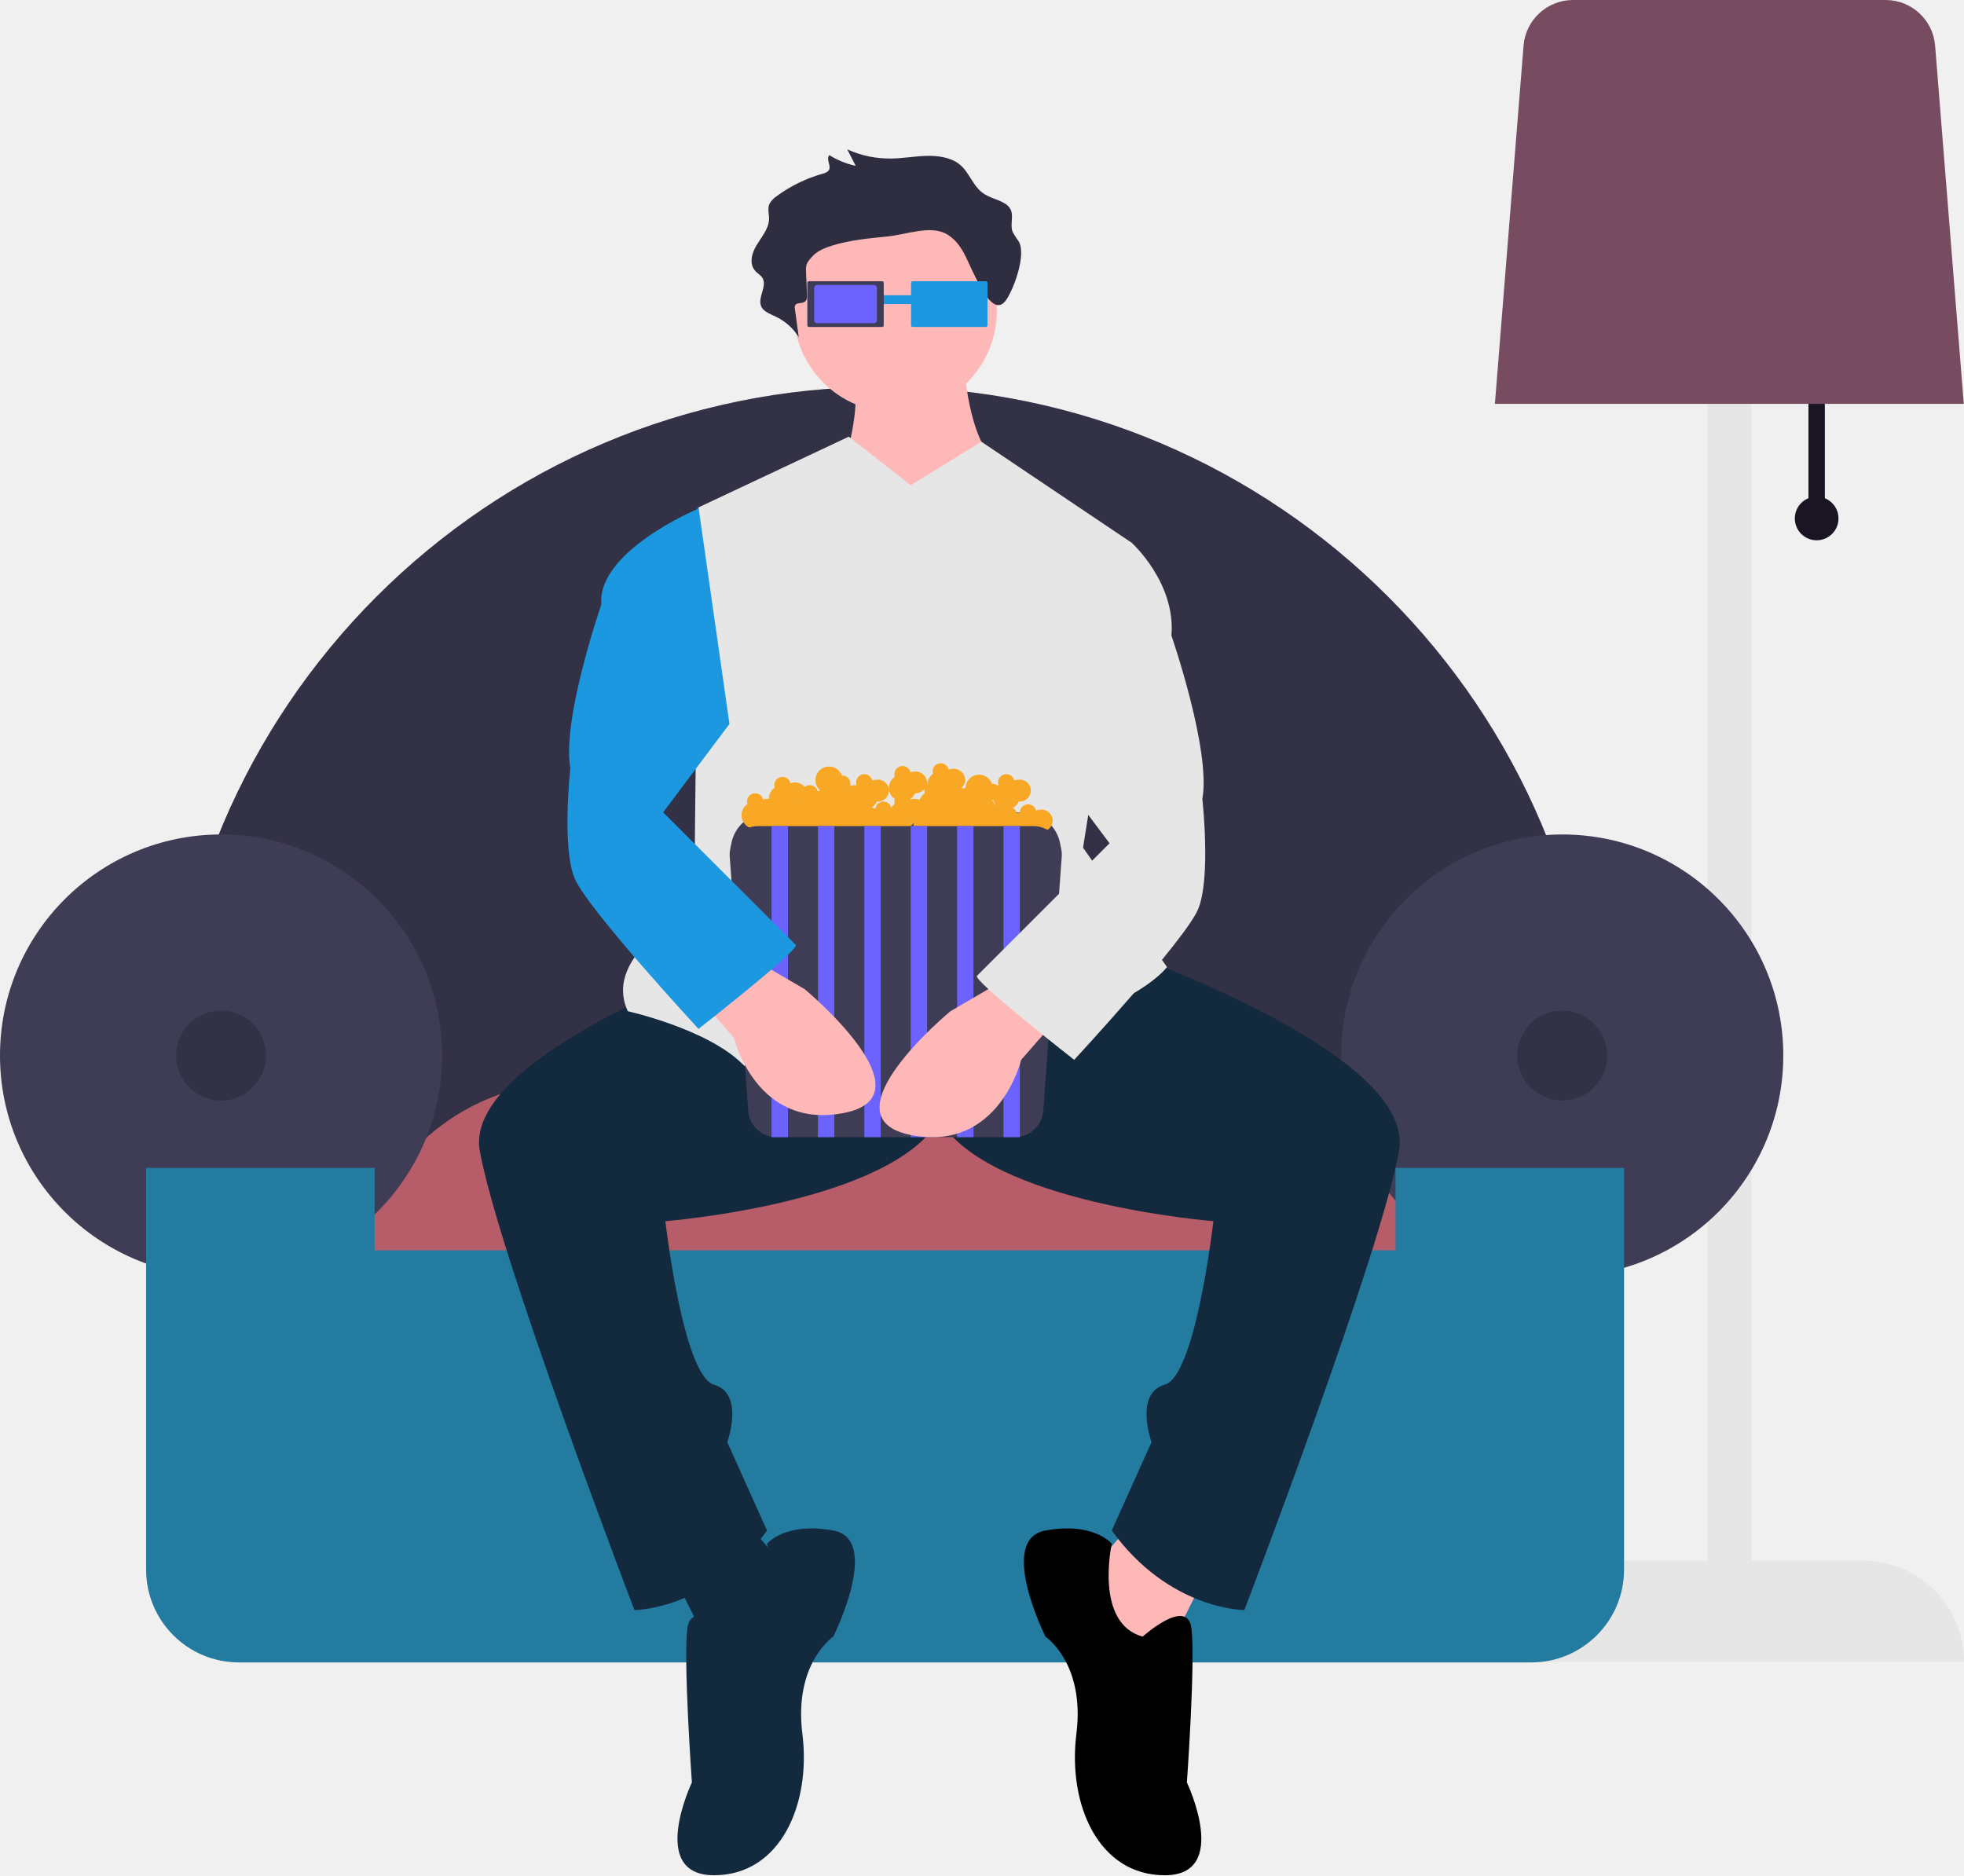
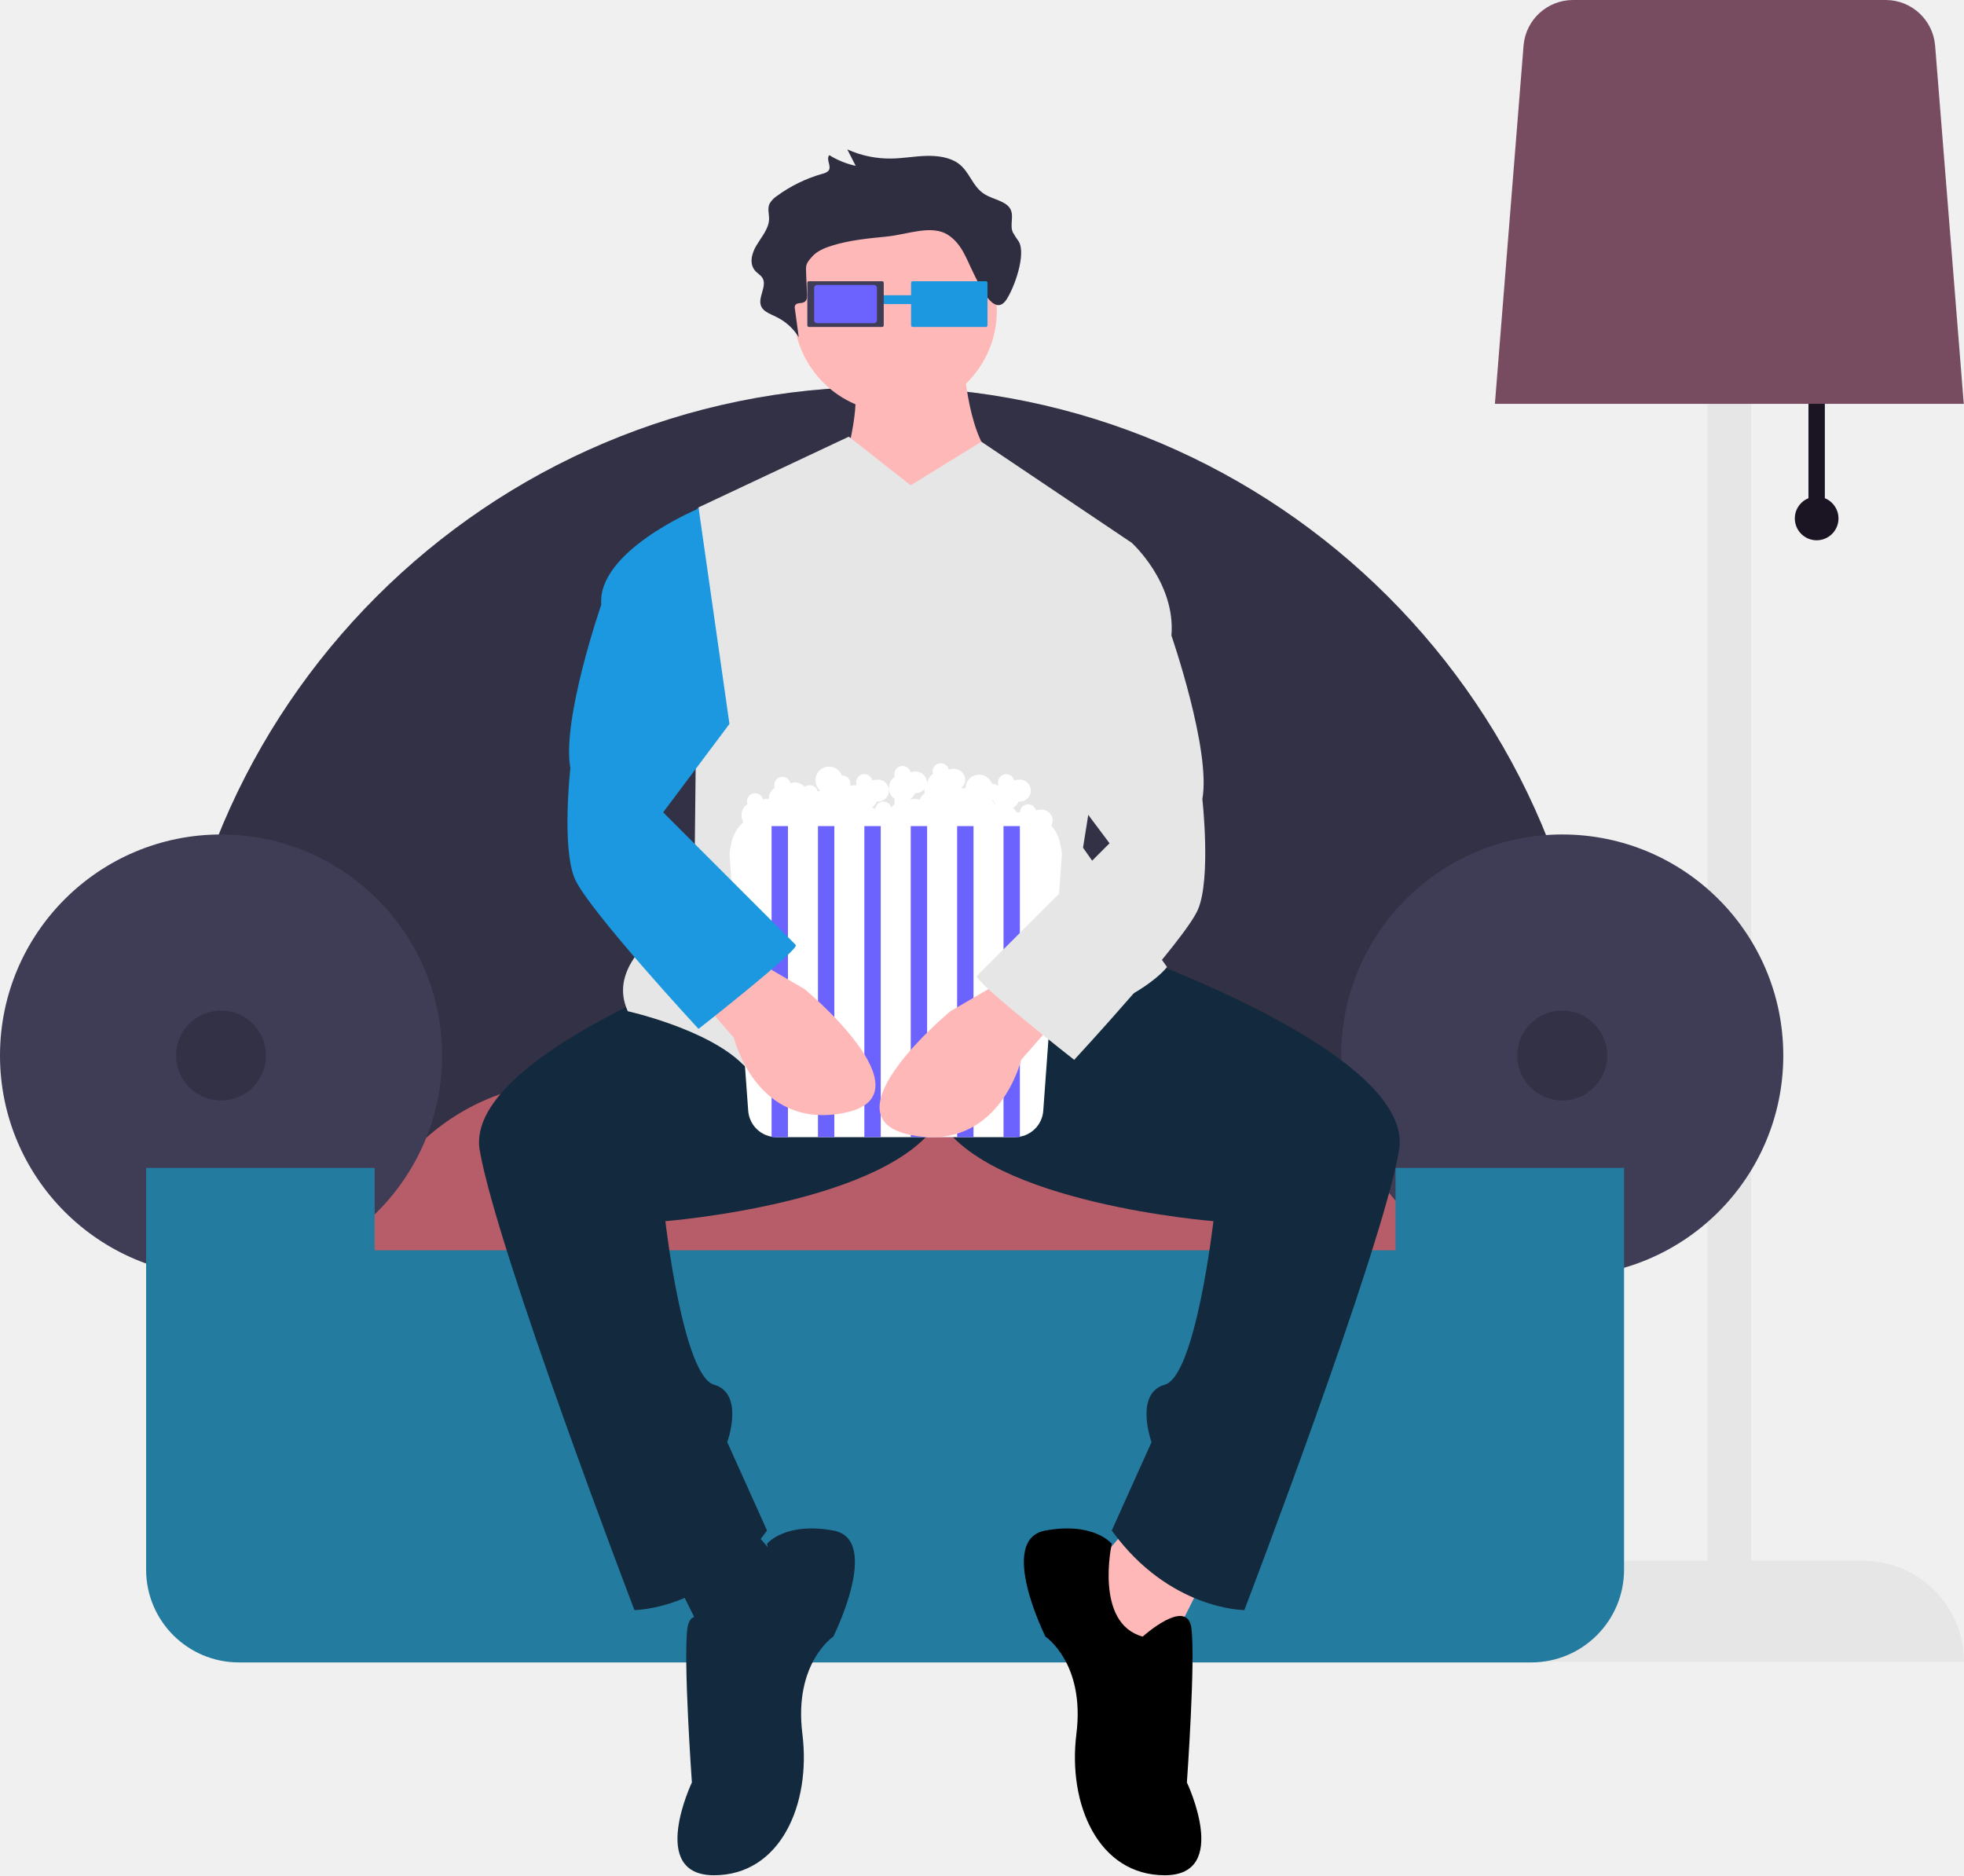
<svg xmlns="http://www.w3.org/2000/svg" id="a01bbba8-bc2d-4e66-a086-829e28c11719" data-name="Layer 1" width="719.769" height="687.25" viewBox="0 0 719.769 687.25">
  <path d="M908.885,288.962V250.375h-6v38.587a8,8,0,1,0,6,0Z" transform="translate(-240.1153 -106.375)" fill="#1A1423" />
  <path d="M922.885,678.375h-41v-498h-16v498H824.885a37,37,0,0,0-37,37v0h172v-0A37,37,0,0,0,922.885,678.375Z" transform="translate(-240.1153 -106.375)" fill="#e6e6e6" />
  <path d="M787.968,254.375h171.834L949.294,123.035A18.198,18.198,0,0,0,931.248,106.375H816.521a18.198,18.198,0,0,0-18.046,16.66Z" transform="translate(-240.1153 -106.375)" fill="#774C60" />
  <path d="M301.213,563.911H825.692V510.364c0-144.599-117.641-262.239-262.239-262.239S301.213,365.766,301.213,510.364Z" transform="translate(-240.1153 -106.375)" fill="#3f3d56" />
  <path d="M301.213,563.911H825.692V510.364c0-144.599-117.641-262.239-262.239-262.239S301.213,365.766,301.213,510.364Z" transform="translate(-240.1153 -106.375)" opacity="0.2" />
  <path d="M369.188,582.446H772.82A81.097,81.097,0,0,0,691.826,502.813H450.181A81.097,81.097,0,0,0,369.188,582.446Z" transform="translate(-240.1153 -106.375)" fill="#B75D69" />
  <circle cx="81.006" cy="386.827" r="81.006" fill="#3f3d56" />
  <circle cx="572.533" cy="386.827" r="81.006" fill="#3f3d56" />
  <path d="M751.551,534.392V564.597H377.413V534.392H293.662V681.614a34.011,34.011,0,0,0,34.011,34.011H801.291a34.011,34.011,0,0,0,34.011-34.011V534.392Z" transform="translate(-240.1153 -106.375)" fill="#247BA0" />
  <circle cx="81.006" cy="386.827" r="16.476" opacity="0.2" />
  <circle cx="572.533" cy="386.827" r="16.476" opacity="0.2" />
  <path d="M593.293,238.871s1.62,30.775,12.958,37.254,0,50.211,0,50.211L552.8,327.956l-3.239-51.831s6.479-21.056,3.239-30.775S593.293,238.871,593.293,238.871Z" transform="translate(-240.1153 -106.375)" fill="#ffb8b8" />
  <polygon points="413.107 560.102 393.671 582.778 424.446 611.933 440.643 579.539 413.107 560.102" fill="#ffb8b8" />
  <polygon points="275.431 560.102 294.868 582.778 264.093 611.933 247.896 579.539 275.431 560.102" fill="#13293d" />
  <path d="M642.695,451.864s116.62,38.873,110.141,76.127-56.69,168.451-56.69,168.451-27.535,0-48.592-29.155l14.577-32.394s-6.479-17.817,4.859-21.056,17.817-59.93,17.817-59.93-82.606-6.479-100.423-37.254l-32.394-77.746Z" transform="translate(-240.1153 -106.375)" fill="#13293d" />
  <path d="M526.075,451.864S409.455,490.738,415.934,527.991s56.69,168.451,56.69,168.451,27.535,0,48.592-29.155l-14.577-32.394s6.479-17.817-4.859-21.056-17.817-59.93-17.817-59.93,82.606-6.479,100.423-37.254l32.394-77.746Z" transform="translate(-240.1153 -106.375)" fill="#13293d" />
  <path d="M658.892,706.16s16.197-14.577,17.817-3.239-1.62,56.69-1.62,56.69,16.197,34.014-8.099,34.014-35.634-25.915-32.394-51.831-11.338-35.634-11.338-35.634-17.817-35.634,0-38.873,24.296,4.859,24.296,4.859S641.075,701.301,658.892,706.16Z" transform="translate(-240.1153 -106.375)" fill="13293d" />
  <path d="M509.878,706.16s-16.197-14.577-17.817-3.239,1.62,56.69,1.62,56.69S477.483,793.625,501.779,793.625s35.634-25.915,32.394-51.831,11.338-35.634,11.338-35.634,17.817-35.634,0-38.873-24.296,4.859-24.296,4.859S527.695,701.301,509.878,706.16Z" transform="translate(-240.1153 -106.375)" fill="#13293d" />
  <circle cx="328.072" cy="113.87" r="37.254" fill="#ffb8b8" />
  <path d="M573.857,284.224l-22.676-17.817-55.07,25.915-1.62,147.394s-34.014,16.197-24.296,37.254c0,0,29.155,6.479,42.113,19.437s85.845-4.859,116.62-14.577,38.873-21.056,38.873-21.056l-30.775-43.732,17.817-111.761L599.778,268.259Z" transform="translate(-240.1153 -106.375)" fill="#e6e6e6" />
  <path d="M613.478,194.889a32.723,32.723,0,0,1-2.221-3.447c-1.155-2.813.669-6.129-1.035-8.756-1.74-2.682-6.159-3.247-9.165-5.069-4.631-2.807-5.473-8.314-9.811-11.407-3.126-2.228-7.584-2.829-11.762-2.702s-8.299.882-12.478.965a37.622,37.622,0,0,1-16.377-3.349l3.083,6.031a30.776,30.776,0,0,1-9.678-3.923c-1.364,1.691,1.131,4.259-.416,5.845a4.963,4.963,0,0,1-2.184,1.013,52.246,52.246,0,0,0-16.538,8.068,8.31,8.31,0,0,0-2.783,2.938c-.804,1.781-.091,3.748-.152,5.641-.111,3.441-2.737,6.441-4.601,9.541s-2.87,7.118-.106,9.749a25.135,25.135,0,0,1,1.932,1.703c2.77,3.267-2.133,8.052.23,11.519,1.026,1.505,3.129,2.267,4.957,3.156a19.807,19.807,0,0,1,8.474,7.553L531.426,219.531a1.72,1.72,0,0,1,.283-1.519c.688-.701,2.129-.422,3.079-.886,1.045-.511,1.124-1.683,1.082-2.665l-.32-7.571c-.144-3.405-.184-3.857,2.324-6.605,1.752-1.92,4.507-3.078,7.275-3.93,6.325-1.947,13.128-2.62,19.853-3.278,7.809-.764,16.602-4.553,22.667-.53,4.964,3.293,6.615,8.706,9.007,13.507,2.15,4.315,7.668,17.02,12.262,10.143C611.823,211.876,616.235,199.698,613.478,194.889Z" transform="translate(-240.1153 -106.375)" fill="#2f2e41" />
  <path d="M574.583,209.438a.58.58,0,0,0-.579.579v15.597a.58.58,0,0,0,.579.579h26.85a.58.58,0,0,0,.579-.579V210.017a.58.58,0,0,0-.579-.579Z" transform="translate(-240.1153 -106.375)" fill="#1b98e0" />
  <path d="M577.583,210.813a1.08,1.08,0,0,0-1.079,1.079v11.846a1.08,1.08,0,0,0,1.079,1.079h20.849a1.08,1.08,0,0,0,1.079-1.079V211.892a1.08,1.08,0,0,0-1.079-1.079Z" transform="translate(-240.1153 -106.375)" fill="#1b98e0" />
  <rect x="320.784" y="108.201" width="13.986" height="3.239" fill="#1b98e0" />
  <path d="M536.562,209.438a.58.58,0,0,0-.579.579v15.597a.58.58,0,0,0,.579.579h26.85a.58.58,0,0,0,.579-.579V210.017a.58.58,0,0,0-.579-.579Z" transform="translate(-240.1153 -106.375)" fill="#3f3d56" />
  <path d="M539.563,210.813a1.08,1.08,0,0,0-1.079,1.079v11.846a1.08,1.08,0,0,0,1.079,1.079H560.411a1.08,1.08,0,0,0,1.079-1.079V211.892a1.08,1.08,0,0,0-1.079-1.079Z" transform="translate(-240.1153 -106.375)" fill="#6c63ff" />
-   <path d="M281.769,297.75h93a14,14,0,0,1,14,14v0a0,0,0,0,1,0,0h-121a0,0,0,0,1,0,0v0A14,14,0,0,1,281.769,297.75Z" fill="#3f3d56" />
-   <path d="M621.385,403.125a4.961,4.961,0,0,0-1.599.272,2.995,2.995,0,0,0-5.901.728c0,.015.004.029.004.044a5.142,5.142,0,0,0-1.103.229,3.011,3.011,0,0,0-1.483-1.911,5.017,5.017,0,0,0,2.164-2.369,4.021,4.021,0,1,0-.082-7.993,4.961,4.961,0,0,0-1.599.272,2.99,2.99,0,1,0-5.749,1.625c-.12.083-.231.177-.343.27a2.84,2.84,0,0,0-2.045-.681,4.98,4.98,0,0,0-9.683,1.551,5.118,5.118,0,0,0-1.18.235,3,3,0,0,0-.172-.494,3.758,3.758,0,0,0,1.272-2.779,4.272,4.272,0,0,0-4.5-4,4.961,4.961,0,0,0-1.599.272,2.99,2.99,0,1,0-5.749,1.625,4.987,4.987,0,0,0-2.137,3.869c-.042.038-.091.068-.131.108a3.563,3.563,0,0,0,.116-.874,4.272,4.272,0,0,0-4.5-4,4.961,4.961,0,0,0-1.599.272,2.99,2.99,0,1,0-5.749,1.625,4.987,4.987,0,0,0,0,8.205,2.727,2.727,0,0,0,0,1.795,5.049,5.049,0,0,0-1.279,1.292,2.981,2.981,0,0,0-5.842.505,4.764,4.764,0,0,0-1.286-.519,5.027,5.027,0,0,0,1.837-2.182,4.021,4.021,0,1,0-.082-7.993,4.961,4.961,0,0,0-1.599.272,2.99,2.99,0,1,0-5.749,1.625c-.064.045-.122.097-.184.145-.156-.015-.308-.042-.468-.042a4.961,4.961,0,0,0-1.599.272c-.019-.075-.05-.145-.074-.219a2.947,2.947,0,0,0-3.062-3.567,4.995,4.995,0,1,0-7.851,5.565,5.173,5.173,0,0,0-1.013.221,2.973,2.973,0,0,0-4.762-1.608,4.676,4.676,0,0,0-3.639-1.664,4.961,4.961,0,0,0-1.599.272,2.99,2.99,0,1,0-5.749,1.625,4.989,4.989,0,0,0-2.152,4.103c0,.015.004.03.005.045a4.148,4.148,0,0,0-2.104.227,2.99,2.99,0,1,0-5.749,1.625,4.98,4.98,0,0,0,3.936,8.97,4.982,4.982,0,0,0,9.414,1.279,31.17,31.17,0,0,0,10.802-.487,4.982,4.982,0,0,0,9.278.333,4.892,4.892,0,0,0,2.097-.519,4.977,4.977,0,0,0,8.903-.481,4.844,4.844,0,0,1,5.418,3.007,7.799,7.799,0,0,1,5.744-3.179,4.875,4.875,0,0,0,5.415-2.068,4.998,4.998,0,0,0,9.423,3.239,4.892,4.892,0,0,0,2.097-.519,4.977,4.977,0,0,0,8.903-.481,4.892,4.892,0,0,0,2.097-.519,4.948,4.948,0,0,0,7.412,1.437,4.979,4.979,0,0,0,8.906,2.065,4.966,4.966,0,0,0,7.584-1.983,4.021,4.021,0,1,0-.082-7.993Zm-89.378-2.064c-.005.024-.009.049-.014.073-.036-.001-.071-.009-.108-.009a2.978,2.978,0,0,0-.446.045c.008-.018.02-.034.027-.052A4.98,4.98,0,0,0,532.007,401.061Zm41.779-1.664c-.015-.058-.04-.112-.057-.169a5.024,5.024,0,0,0,1.738-2.111,4.681,4.681,0,0,0,3.477-1.574,3.009,3.009,0,0,0-.059.582,2.967,2.967,0,0,0,.152.897,5.018,5.018,0,0,0-1.859,2.437,4.907,4.907,0,0,0-3.392-.062Zm29.95.373c-.002-.061.006-.124.002-.185a2.986,2.986,0,0,0,.381-.026,4.956,4.956,0,0,0,.953,1.765c-.094.026-.194.042-.286.074A3.016,3.016,0,0,0,603.736,399.77Z" transform="translate(-240.1153 -106.375)" fill="#f9a825" />
-   <path d="M517.958,409.125a10.441,10.441,0,0,0-10.427,11.002l6.771,93.115a10.441,10.441,0,0,0,10.427,9.883H612.04a10.441,10.441,0,0,0,10.427-9.883l6.771-93.115a10.441,10.441,0,0,0-10.427-11.002Z" transform="translate(-240.1153 -106.375)" fill="#3f3d56" />
+   <path d="M281.769,297.75h93a14,14,0,0,1,14,14v0a0,0,0,0,1,0,0h-121a0,0,0,0,1,0,0v0A14,14,0,0,1,281.769,297.75Z" fill="#FFF" />
+   <path d="M621.385,403.125a4.961,4.961,0,0,0-1.599.272,2.995,2.995,0,0,0-5.901.728c0,.015.004.029.004.044a5.142,5.142,0,0,0-1.103.229,3.011,3.011,0,0,0-1.483-1.911,5.017,5.017,0,0,0,2.164-2.369,4.021,4.021,0,1,0-.082-7.993,4.961,4.961,0,0,0-1.599.272,2.99,2.99,0,1,0-5.749,1.625c-.12.083-.231.177-.343.27a2.84,2.84,0,0,0-2.045-.681,4.98,4.98,0,0,0-9.683,1.551,5.118,5.118,0,0,0-1.18.235,3,3,0,0,0-.172-.494,3.758,3.758,0,0,0,1.272-2.779,4.272,4.272,0,0,0-4.5-4,4.961,4.961,0,0,0-1.599.272,2.99,2.99,0,1,0-5.749,1.625,4.987,4.987,0,0,0-2.137,3.869c-.042.038-.091.068-.131.108a3.563,3.563,0,0,0,.116-.874,4.272,4.272,0,0,0-4.5-4,4.961,4.961,0,0,0-1.599.272,2.99,2.99,0,1,0-5.749,1.625,4.987,4.987,0,0,0,0,8.205,2.727,2.727,0,0,0,0,1.795,5.049,5.049,0,0,0-1.279,1.292,2.981,2.981,0,0,0-5.842.505,4.764,4.764,0,0,0-1.286-.519,5.027,5.027,0,0,0,1.837-2.182,4.021,4.021,0,1,0-.082-7.993,4.961,4.961,0,0,0-1.599.272,2.99,2.99,0,1,0-5.749,1.625c-.064.045-.122.097-.184.145-.156-.015-.308-.042-.468-.042a4.961,4.961,0,0,0-1.599.272c-.019-.075-.05-.145-.074-.219a2.947,2.947,0,0,0-3.062-3.567,4.995,4.995,0,1,0-7.851,5.565,5.173,5.173,0,0,0-1.013.221,2.973,2.973,0,0,0-4.762-1.608,4.676,4.676,0,0,0-3.639-1.664,4.961,4.961,0,0,0-1.599.272,2.99,2.99,0,1,0-5.749,1.625,4.989,4.989,0,0,0-2.152,4.103c0,.015.004.03.005.045a4.148,4.148,0,0,0-2.104.227,2.99,2.99,0,1,0-5.749,1.625,4.98,4.98,0,0,0,3.936,8.97,4.982,4.982,0,0,0,9.414,1.279,31.17,31.17,0,0,0,10.802-.487,4.982,4.982,0,0,0,9.278.333,4.892,4.892,0,0,0,2.097-.519,4.977,4.977,0,0,0,8.903-.481,4.844,4.844,0,0,1,5.418,3.007,7.799,7.799,0,0,1,5.744-3.179,4.875,4.875,0,0,0,5.415-2.068,4.998,4.998,0,0,0,9.423,3.239,4.892,4.892,0,0,0,2.097-.519,4.977,4.977,0,0,0,8.903-.481,4.892,4.892,0,0,0,2.097-.519,4.948,4.948,0,0,0,7.412,1.437,4.979,4.979,0,0,0,8.906,2.065,4.966,4.966,0,0,0,7.584-1.983,4.021,4.021,0,1,0-.082-7.993Zm-89.378-2.064c-.005.024-.009.049-.014.073-.036-.001-.071-.009-.108-.009a2.978,2.978,0,0,0-.446.045c.008-.018.02-.034.027-.052A4.98,4.98,0,0,0,532.007,401.061Zm41.779-1.664c-.015-.058-.04-.112-.057-.169a5.024,5.024,0,0,0,1.738-2.111,4.681,4.681,0,0,0,3.477-1.574,3.009,3.009,0,0,0-.059.582,2.967,2.967,0,0,0,.152.897,5.018,5.018,0,0,0-1.859,2.437,4.907,4.907,0,0,0-3.392-.062Zm29.95.373c-.002-.061.006-.124.002-.185a2.986,2.986,0,0,0,.381-.026,4.956,4.956,0,0,0,.953,1.765c-.094.026-.194.042-.286.074A3.016,3.016,0,0,0,603.736,399.77Z" transform="translate(-240.1153 -106.375)" fill="#FFF" />
+   <path d="M517.958,409.125a10.441,10.441,0,0,0-10.427,11.002l6.771,93.115a10.441,10.441,0,0,0,10.427,9.883H612.04a10.441,10.441,0,0,0,10.427-9.883l6.771-93.115a10.441,10.441,0,0,0-10.427-11.002Z" transform="translate(-240.1153 -106.375)" fill="#FFF" />
  <rect x="282.769" y="302.75" width="6" height="114" fill="#6c63ff" />
  <rect x="299.769" y="302.75" width="6" height="114" fill="#6c63ff" />
  <rect x="316.769" y="302.75" width="6" height="114" fill="#6c63ff" />
  <rect x="333.769" y="302.75" width="6" height="114" fill="#6c63ff" />
  <rect x="350.769" y="302.75" width="6" height="114" fill="#6c63ff" />
  <rect x="367.769" y="302.75" width="6" height="114" fill="#6c63ff" />
  <path d="M607.871,465.632l-19.437,11.338s-46.972,38.873-14.577,45.352,40.493-27.535,40.493-27.535l11.338-12.958Z" transform="translate(-240.1153 -106.375)" fill="#ffb8b8" />
  <path d="M515.547,457.533l19.437,11.338s46.972,38.873,14.577,45.352-40.493-27.535-40.493-27.535l-11.338-12.958Z" transform="translate(-240.1153 -106.375)" fill="#ffb8b8" />
  <path d="M633.786,303.66l21.056,1.62s16.197,14.577,14.577,34.014c0,0,14.577,42.113,11.338,59.93,0,0,3.239,29.155-1.62,40.493S633.786,494.787,633.786,494.787s-37.254-29.155-35.634-30.775l48.592-48.592-24.296-32.394Z" transform="translate(-240.1153 -106.375)" fill="#e6e6e6" />
  <path d="M496.11,292.322l-.81.81s-36.444,15.387-34.824,34.824c0,0-14.577,42.113-11.338,59.93,0,0-3.239,29.155,1.62,40.493s45.352,55.07,45.352,55.07,37.254-29.155,35.634-30.775l-48.592-48.592,24.296-32.394Z" transform="translate(-240.1153 -106.375)" fill="#1b98e0" />
</svg>
